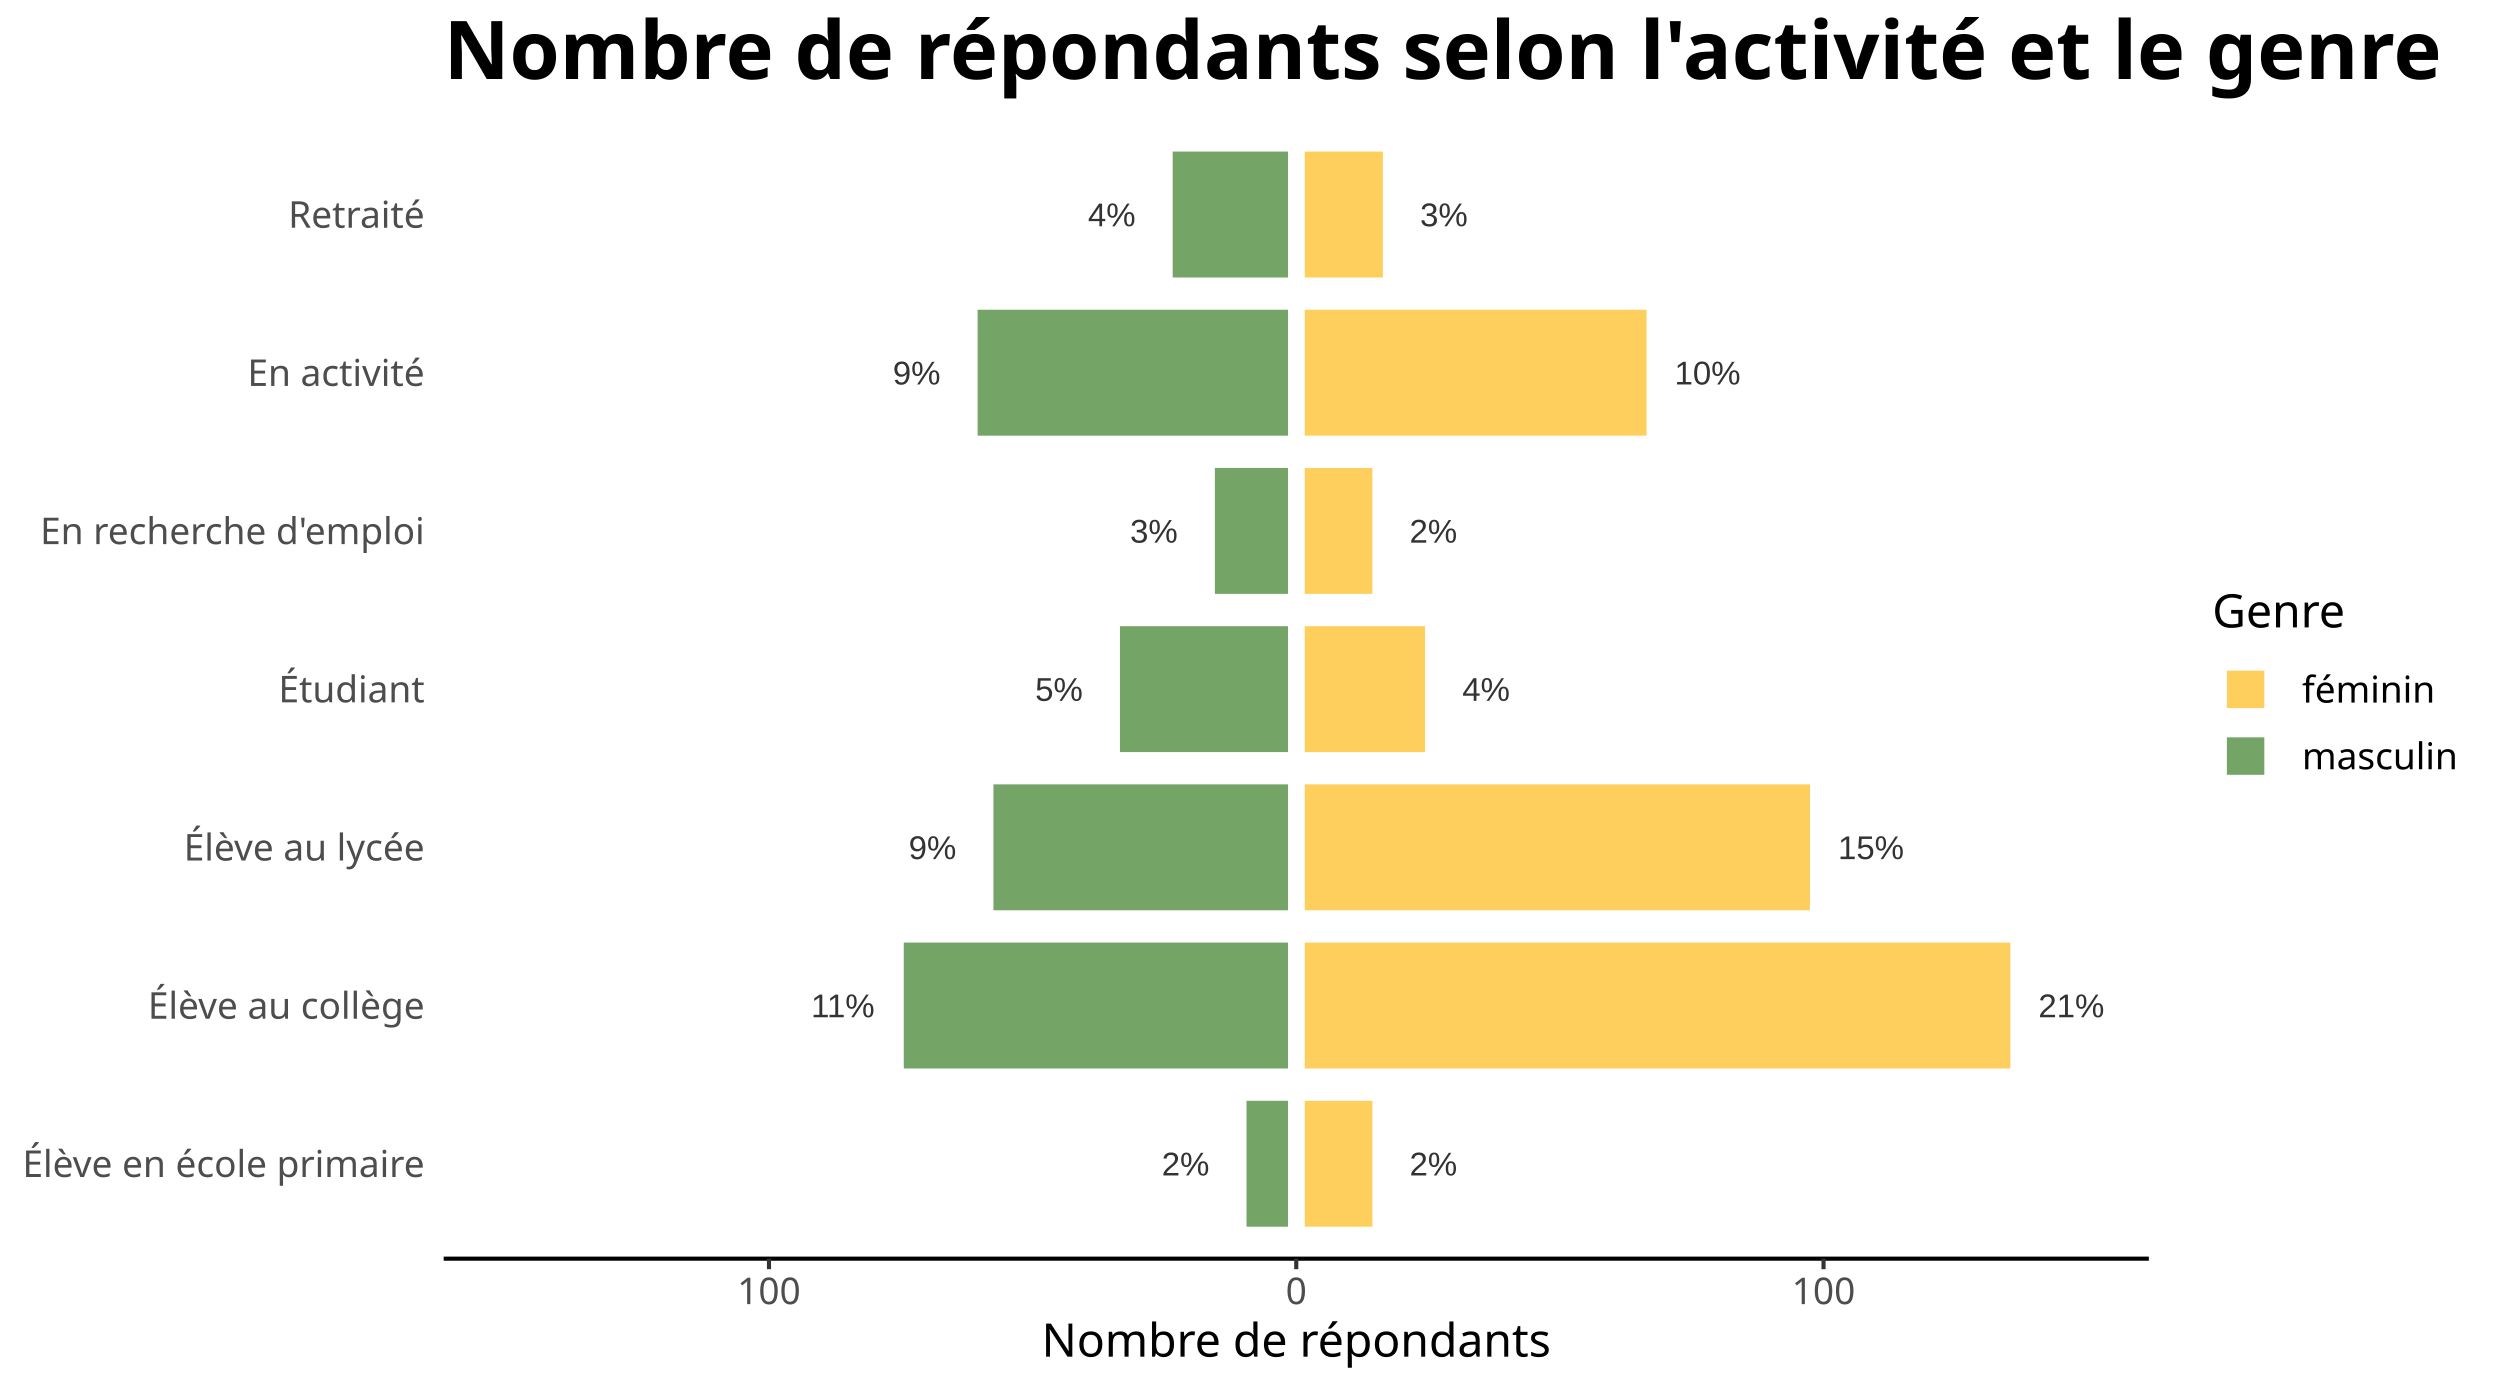
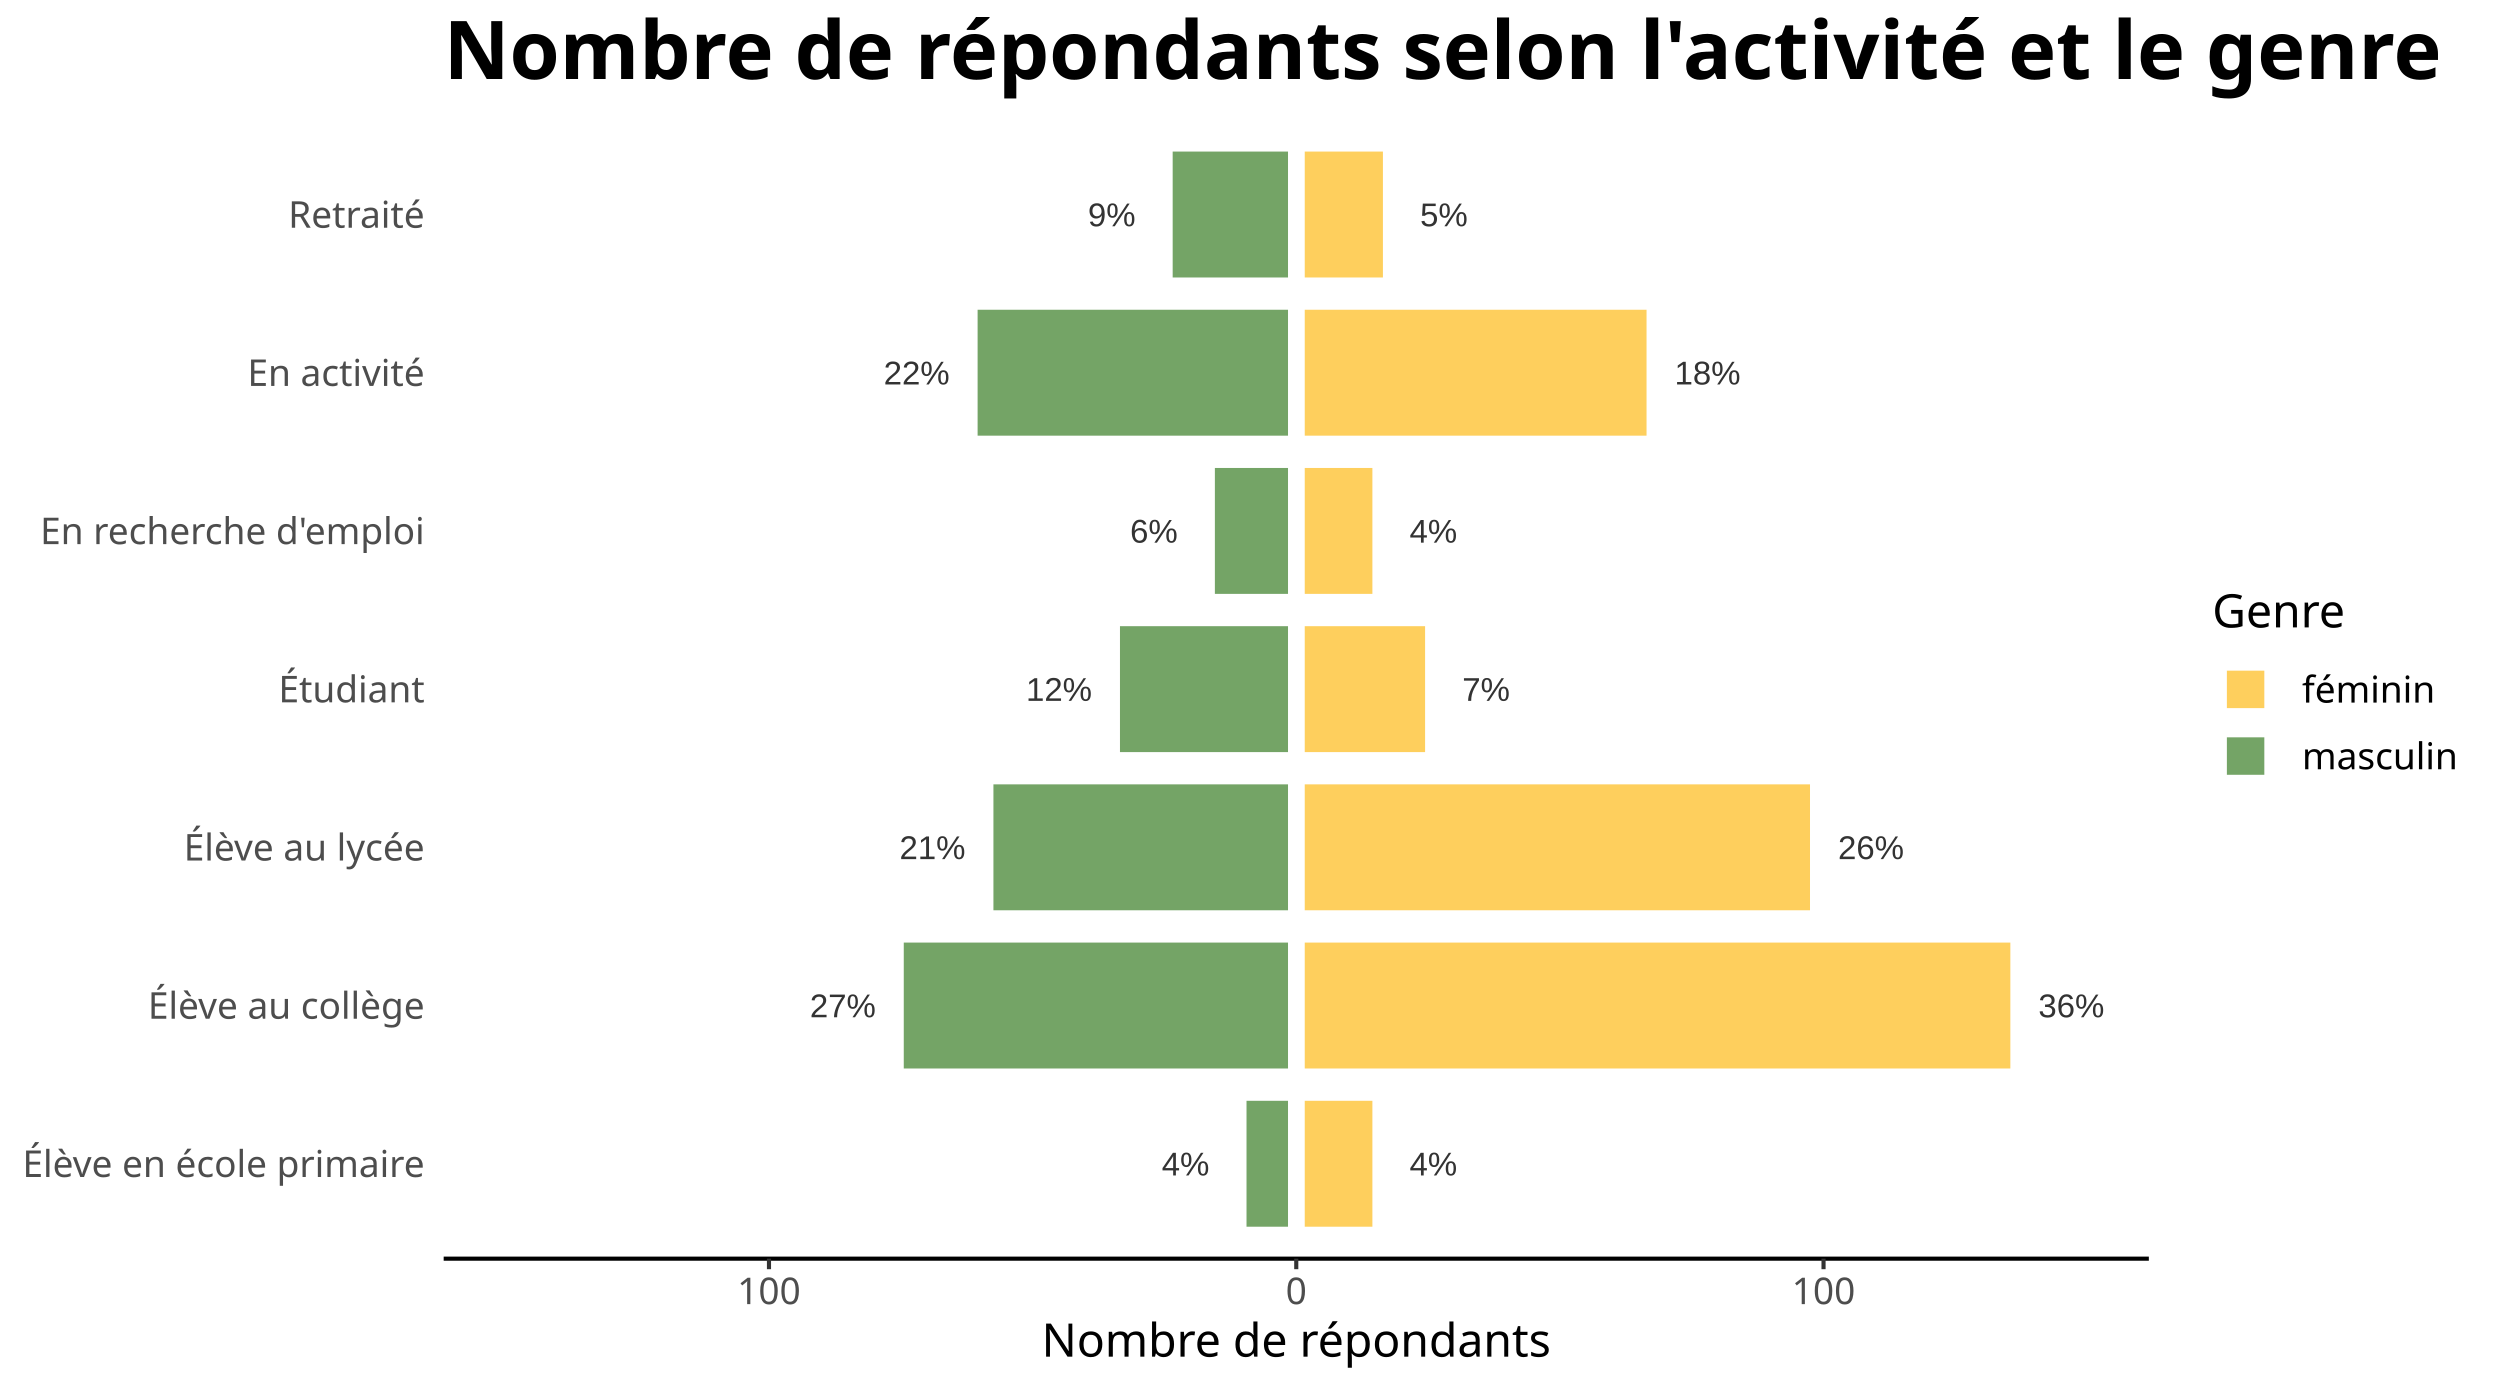
<svg xmlns="http://www.w3.org/2000/svg" class="svglite" width="648.00pt" height="360.00pt" viewBox="0 0 648.00 360.00">
  <defs>
    <style type="text/css">
    .svglite line, .svglite polyline, .svglite polygon, .svglite path, .svglite rect, .svglite circle {
      fill: none;
      stroke: #000000;
      stroke-linecap: round;
      stroke-linejoin: round;
      stroke-miterlimit: 10.00;
    }
    .svglite text {
      white-space: pre;
    }
  </style>
  </defs>
  <rect width="100%" height="100%" style="stroke: none; fill: #FFFFFF;" />
  <defs>
    <clipPath id="cpMC4wMHw2NDguMDB8MC4wMHwzNjAuMDA=">
      <rect x="0.00" y="0.00" width="648.00" height="360.00" />
    </clipPath>
  </defs>
  <g clip-path="url(#cpMC4wMHw2NDguMDB8MC4wMHwzNjAuMDA=)">
    <rect x="0.00" y="0.00" width="648.00" height="360.00" style="stroke-width: 1.07; stroke: #FFFFFF; fill: #FFFFFF;" />
  </g>
  <defs>
    <clipPath id="cpMTE1LjAwfDU1Ni45OHwzMS4wMHwzMjYuMjQ=">
      <rect x="115.00" y="31.00" width="441.98" height="295.25" />
    </clipPath>
  </defs>
  <g clip-path="url(#cpMTE1LjAwfDU1Ni45OHwzMS4wMHwzMjYuMjQ=)">
    <rect x="115.00" y="31.00" width="441.98" height="295.25" style="stroke-width: 1.07; stroke: none; fill: #FFFFFF;" />
    <rect x="335.99" y="283.19" width="21.87" height="36.91" style="stroke-width: 4.27; stroke: #FFFFFF; stroke-linecap: square; stroke-linejoin: miter; fill: #FECF5D;" />
    <rect x="320.96" y="283.19" width="15.03" height="36.91" style="stroke-width: 4.27; stroke: #FFFFFF; stroke-linecap: square; stroke-linejoin: miter; fill: #74A466;" />
    <rect x="335.99" y="242.18" width="187.23" height="36.91" style="stroke-width: 4.27; stroke: #FFFFFF; stroke-linecap: square; stroke-linejoin: miter; fill: #FECF5D;" />
    <rect x="232.12" y="242.18" width="103.87" height="36.91" style="stroke-width: 4.27; stroke: #FFFFFF; stroke-linecap: square; stroke-linejoin: miter; fill: #74A466;" />
    <rect x="335.99" y="201.17" width="135.30" height="36.91" style="stroke-width: 4.27; stroke: #FFFFFF; stroke-linecap: square; stroke-linejoin: miter; fill: #FECF5D;" />
    <rect x="255.36" y="201.17" width="80.63" height="36.91" style="stroke-width: 4.27; stroke: #FFFFFF; stroke-linecap: square; stroke-linejoin: miter; fill: #74A466;" />
    <rect x="335.99" y="160.17" width="35.53" height="36.91" style="stroke-width: 4.27; stroke: #FFFFFF; stroke-linecap: square; stroke-linejoin: miter; fill: #FECF5D;" />
    <rect x="288.16" y="160.17" width="47.83" height="36.91" style="stroke-width: 4.27; stroke: #FFFFFF; stroke-linecap: square; stroke-linejoin: miter; fill: #74A466;" />
    <rect x="335.99" y="119.16" width="21.87" height="36.91" style="stroke-width: 4.27; stroke: #FFFFFF; stroke-linecap: square; stroke-linejoin: miter; fill: #FECF5D;" />
    <rect x="312.76" y="119.16" width="23.23" height="36.91" style="stroke-width: 4.27; stroke: #FFFFFF; stroke-linecap: square; stroke-linejoin: miter; fill: #74A466;" />
    <rect x="335.99" y="78.15" width="92.93" height="36.91" style="stroke-width: 4.27; stroke: #FFFFFF; stroke-linecap: square; stroke-linejoin: miter; fill: #FECF5D;" />
    <rect x="251.26" y="78.15" width="84.73" height="36.91" style="stroke-width: 4.27; stroke: #FFFFFF; stroke-linecap: square; stroke-linejoin: miter; fill: #74A466;" />
    <rect x="335.99" y="37.15" width="24.60" height="36.91" style="stroke-width: 4.27; stroke: #FFFFFF; stroke-linecap: square; stroke-linejoin: miter; fill: #FECF5D;" />
    <rect x="301.82" y="37.15" width="34.17" height="36.91" style="stroke-width: 4.27; stroke: #FFFFFF; stroke-linecap: square; stroke-linejoin: miter; fill: #74A466;" />
-     <text x="371.52" y="304.69" text-anchor="middle" style="font-size: 8.54px;fill: #333333; font-family: &quot;Arial&quot;;" textLength="11.97px" lengthAdjust="spacingAndGlyphs">2%</text>
-     <text x="307.29" y="304.69" text-anchor="middle" style="font-size: 8.54px;fill: #333333; font-family: &quot;Arial&quot;;" textLength="11.97px" lengthAdjust="spacingAndGlyphs">2%</text>
-     <text x="536.89" y="263.68" text-anchor="middle" style="font-size: 8.54px;fill: #333333; font-family: &quot;Arial&quot;;" textLength="16.86px" lengthAdjust="spacingAndGlyphs">21%</text>
-     <text x="218.46" y="263.68" text-anchor="middle" style="font-size: 8.54px;fill: #333333; font-family: &quot;Arial&quot;;" textLength="16.86px" lengthAdjust="spacingAndGlyphs">11%</text>
-     <text x="484.96" y="222.68" text-anchor="middle" style="font-size: 8.54px;fill: #333333; font-family: &quot;Arial&quot;;" textLength="16.86px" lengthAdjust="spacingAndGlyphs">15%</text>
-     <text x="241.69" y="222.68" text-anchor="middle" style="font-size: 8.54px;fill: #333333; font-family: &quot;Arial&quot;;" textLength="11.97px" lengthAdjust="spacingAndGlyphs">9%</text>
-     <text x="385.19" y="181.67" text-anchor="middle" style="font-size: 8.54px;fill: #333333; font-family: &quot;Arial&quot;;" textLength="11.97px" lengthAdjust="spacingAndGlyphs">4%</text>
-     <text x="274.49" y="181.67" text-anchor="middle" style="font-size: 8.54px;fill: #333333; font-family: &quot;Arial&quot;;" textLength="11.97px" lengthAdjust="spacingAndGlyphs">5%</text>
-     <text x="371.52" y="140.66" text-anchor="middle" style="font-size: 8.54px;fill: #333333; font-family: &quot;Arial&quot;;" textLength="11.97px" lengthAdjust="spacingAndGlyphs">2%</text>
-     <text x="299.09" y="140.66" text-anchor="middle" style="font-size: 8.54px;fill: #333333; font-family: &quot;Arial&quot;;" textLength="11.97px" lengthAdjust="spacingAndGlyphs">3%</text>
-     <text x="442.59" y="99.66" text-anchor="middle" style="font-size: 8.54px;fill: #333333; font-family: &quot;Arial&quot;;" textLength="16.86px" lengthAdjust="spacingAndGlyphs">10%</text>
-     <text x="237.59" y="99.66" text-anchor="middle" style="font-size: 8.54px;fill: #333333; font-family: &quot;Arial&quot;;" textLength="11.97px" lengthAdjust="spacingAndGlyphs">9%</text>
-     <text x="374.26" y="58.65" text-anchor="middle" style="font-size: 8.54px;fill: #333333; font-family: &quot;Arial&quot;;" textLength="11.97px" lengthAdjust="spacingAndGlyphs">3%</text>
-     <text x="288.16" y="58.65" text-anchor="middle" style="font-size: 8.54px;fill: #333333; font-family: &quot;Arial&quot;;" textLength="11.97px" lengthAdjust="spacingAndGlyphs">4%</text>
+     <text x="371.52" y="304.69" text-anchor="middle" style="font-size: 8.54px;fill: #333333; font-family: &quot;Arial&quot;;" textLength="11.97px" lengthAdjust="spacingAndGlyphs">4%</text>
+     <text x="307.29" y="304.69" text-anchor="middle" style="font-size: 8.54px;fill: #333333; font-family: &quot;Arial&quot;;" textLength="11.97px" lengthAdjust="spacingAndGlyphs">4%</text>
+     <text x="536.89" y="263.68" text-anchor="middle" style="font-size: 8.54px;fill: #333333; font-family: &quot;Arial&quot;;" textLength="16.86px" lengthAdjust="spacingAndGlyphs">36%</text>
+     <text x="218.46" y="263.68" text-anchor="middle" style="font-size: 8.54px;fill: #333333; font-family: &quot;Arial&quot;;" textLength="16.86px" lengthAdjust="spacingAndGlyphs">27%</text>
+     <text x="484.96" y="222.68" text-anchor="middle" style="font-size: 8.54px;fill: #333333; font-family: &quot;Arial&quot;;" textLength="16.86px" lengthAdjust="spacingAndGlyphs">26%</text>
+     <text x="241.69" y="222.68" text-anchor="middle" style="font-size: 8.54px;fill: #333333; font-family: &quot;Arial&quot;;" textLength="16.86px" lengthAdjust="spacingAndGlyphs">21%</text>
+     <text x="385.19" y="181.67" text-anchor="middle" style="font-size: 8.54px;fill: #333333; font-family: &quot;Arial&quot;;" textLength="11.97px" lengthAdjust="spacingAndGlyphs">7%</text>
+     <text x="274.49" y="181.67" text-anchor="middle" style="font-size: 8.54px;fill: #333333; font-family: &quot;Arial&quot;;" textLength="16.86px" lengthAdjust="spacingAndGlyphs">12%</text>
+     <text x="371.52" y="140.66" text-anchor="middle" style="font-size: 8.54px;fill: #333333; font-family: &quot;Arial&quot;;" textLength="11.97px" lengthAdjust="spacingAndGlyphs">4%</text>
+     <text x="299.09" y="140.66" text-anchor="middle" style="font-size: 8.54px;fill: #333333; font-family: &quot;Arial&quot;;" textLength="11.97px" lengthAdjust="spacingAndGlyphs">6%</text>
+     <text x="442.59" y="99.66" text-anchor="middle" style="font-size: 8.54px;fill: #333333; font-family: &quot;Arial&quot;;" textLength="16.86px" lengthAdjust="spacingAndGlyphs">18%</text>
+     <text x="237.59" y="99.66" text-anchor="middle" style="font-size: 8.54px;fill: #333333; font-family: &quot;Arial&quot;;" textLength="16.86px" lengthAdjust="spacingAndGlyphs">22%</text>
+     <text x="374.26" y="58.65" text-anchor="middle" style="font-size: 8.54px;fill: #333333; font-family: &quot;Arial&quot;;" textLength="11.97px" lengthAdjust="spacingAndGlyphs">5%</text>
+     <text x="288.16" y="58.65" text-anchor="middle" style="font-size: 8.54px;fill: #333333; font-family: &quot;Arial&quot;;" textLength="11.97px" lengthAdjust="spacingAndGlyphs">9%</text>
  </g>
  <g clip-path="url(#cpMC4wMHw2NDguMDB8MC4wMHwzNjAuMDA=)">
    <text x="110.07" y="305.07" text-anchor="end" style="font-size: 9.60px;fill: #4D4D4D; font-family: &quot;Noto Sans&quot;;" textLength="104.59px" lengthAdjust="spacingAndGlyphs">Élève en école primaire</text>
    <text x="110.07" y="264.06" text-anchor="end" style="font-size: 9.60px;fill: #4D4D4D; font-family: &quot;Noto Sans&quot;;" textLength="71.90px" lengthAdjust="spacingAndGlyphs">Élève au collège</text>
    <text x="110.07" y="223.05" text-anchor="end" style="font-size: 9.60px;fill: #4D4D4D; font-family: &quot;Noto Sans&quot;;" textLength="62.62px" lengthAdjust="spacingAndGlyphs">Élève au lycée</text>
    <text x="110.07" y="182.05" text-anchor="end" style="font-size: 9.60px;fill: #4D4D4D; font-family: &quot;Noto Sans&quot;;" textLength="37.87px" lengthAdjust="spacingAndGlyphs">Étudiant</text>
    <text x="110.07" y="141.04" text-anchor="end" style="font-size: 9.60px;fill: #4D4D4D; font-family: &quot;Noto Sans&quot;;" textLength="100.57px" lengthAdjust="spacingAndGlyphs">En recherche d'emploi</text>
    <text x="110.07" y="100.03" text-anchor="end" style="font-size: 9.60px;fill: #4D4D4D; font-family: &quot;Noto Sans&quot;;" textLength="45.91px" lengthAdjust="spacingAndGlyphs">En activité</text>
    <text x="110.07" y="59.03" text-anchor="end" style="font-size: 9.60px;fill: #4D4D4D; font-family: &quot;Noto Sans&quot;;" textLength="35.55px" lengthAdjust="spacingAndGlyphs">Retraité</text>
    <polyline points="115.00,326.24 556.98,326.24 " style="stroke-width: 1.07; stroke-linecap: butt;" />
    <polyline points="199.32,328.98 199.32,326.24 " style="stroke-width: 1.07; stroke: #333333; stroke-linecap: butt;" />
    <polyline points="335.99,328.98 335.99,326.24 " style="stroke-width: 1.07; stroke: #333333; stroke-linecap: butt;" />
    <polyline points="472.66,328.98 472.66,326.24 " style="stroke-width: 1.07; stroke: #333333; stroke-linecap: butt;" />
    <text x="199.32" y="338.03" text-anchor="middle" style="font-size: 9.60px;fill: #4D4D4D; font-family: &quot;Noto Sans&quot;;" textLength="16.46px" lengthAdjust="spacingAndGlyphs">100</text>
    <text x="335.99" y="338.03" text-anchor="middle" style="font-size: 9.60px;fill: #4D4D4D; font-family: &quot;Noto Sans&quot;;" textLength="5.49px" lengthAdjust="spacingAndGlyphs">0</text>
    <text x="472.66" y="338.03" text-anchor="middle" style="font-size: 9.60px;fill: #4D4D4D; font-family: &quot;Noto Sans&quot;;" textLength="16.46px" lengthAdjust="spacingAndGlyphs">100</text>
    <text x="335.99" y="351.64" text-anchor="middle" style="font-size: 12.00px; font-family: &quot;Noto Sans&quot;;" textLength="132.47px" lengthAdjust="spacingAndGlyphs">Nombre de répondants</text>
    <rect x="567.94" y="147.15" width="74.58" height="62.94" style="stroke-width: 1.07; stroke: none; fill: #FFFFFF;" />
    <text x="573.42" y="162.63" style="font-size: 12.00px; font-family: &quot;Noto Sans&quot;;" textLength="34.64px" lengthAdjust="spacingAndGlyphs">Genre</text>
    <rect x="575.58" y="172.21" width="12.96" height="12.96" style="stroke-width: 3.25; stroke: #FFFFFF; stroke-linecap: square; stroke-linejoin: miter; fill: #FECF5D;" />
    <rect x="575.58" y="189.49" width="12.96" height="12.96" style="stroke-width: 3.25; stroke: #FFFFFF; stroke-linecap: square; stroke-linejoin: miter; fill: #74A466;" />
    <text x="596.68" y="182.12" style="font-size: 9.60px; font-family: &quot;Noto Sans&quot;;" textLength="34.49px" lengthAdjust="spacingAndGlyphs">féminin</text>
    <text x="596.68" y="199.40" style="font-size: 9.60px; font-family: &quot;Noto Sans&quot;;" textLength="40.36px" lengthAdjust="spacingAndGlyphs">masculin</text>
    <text x="115.00" y="20.48" style="font-size: 21.00px; font-weight: bold; font-family: &quot;Noto Sans&quot;;" textLength="519.92px" lengthAdjust="spacingAndGlyphs">Nombre de répondants selon l'activité et le genre</text>
  </g>
</svg>
